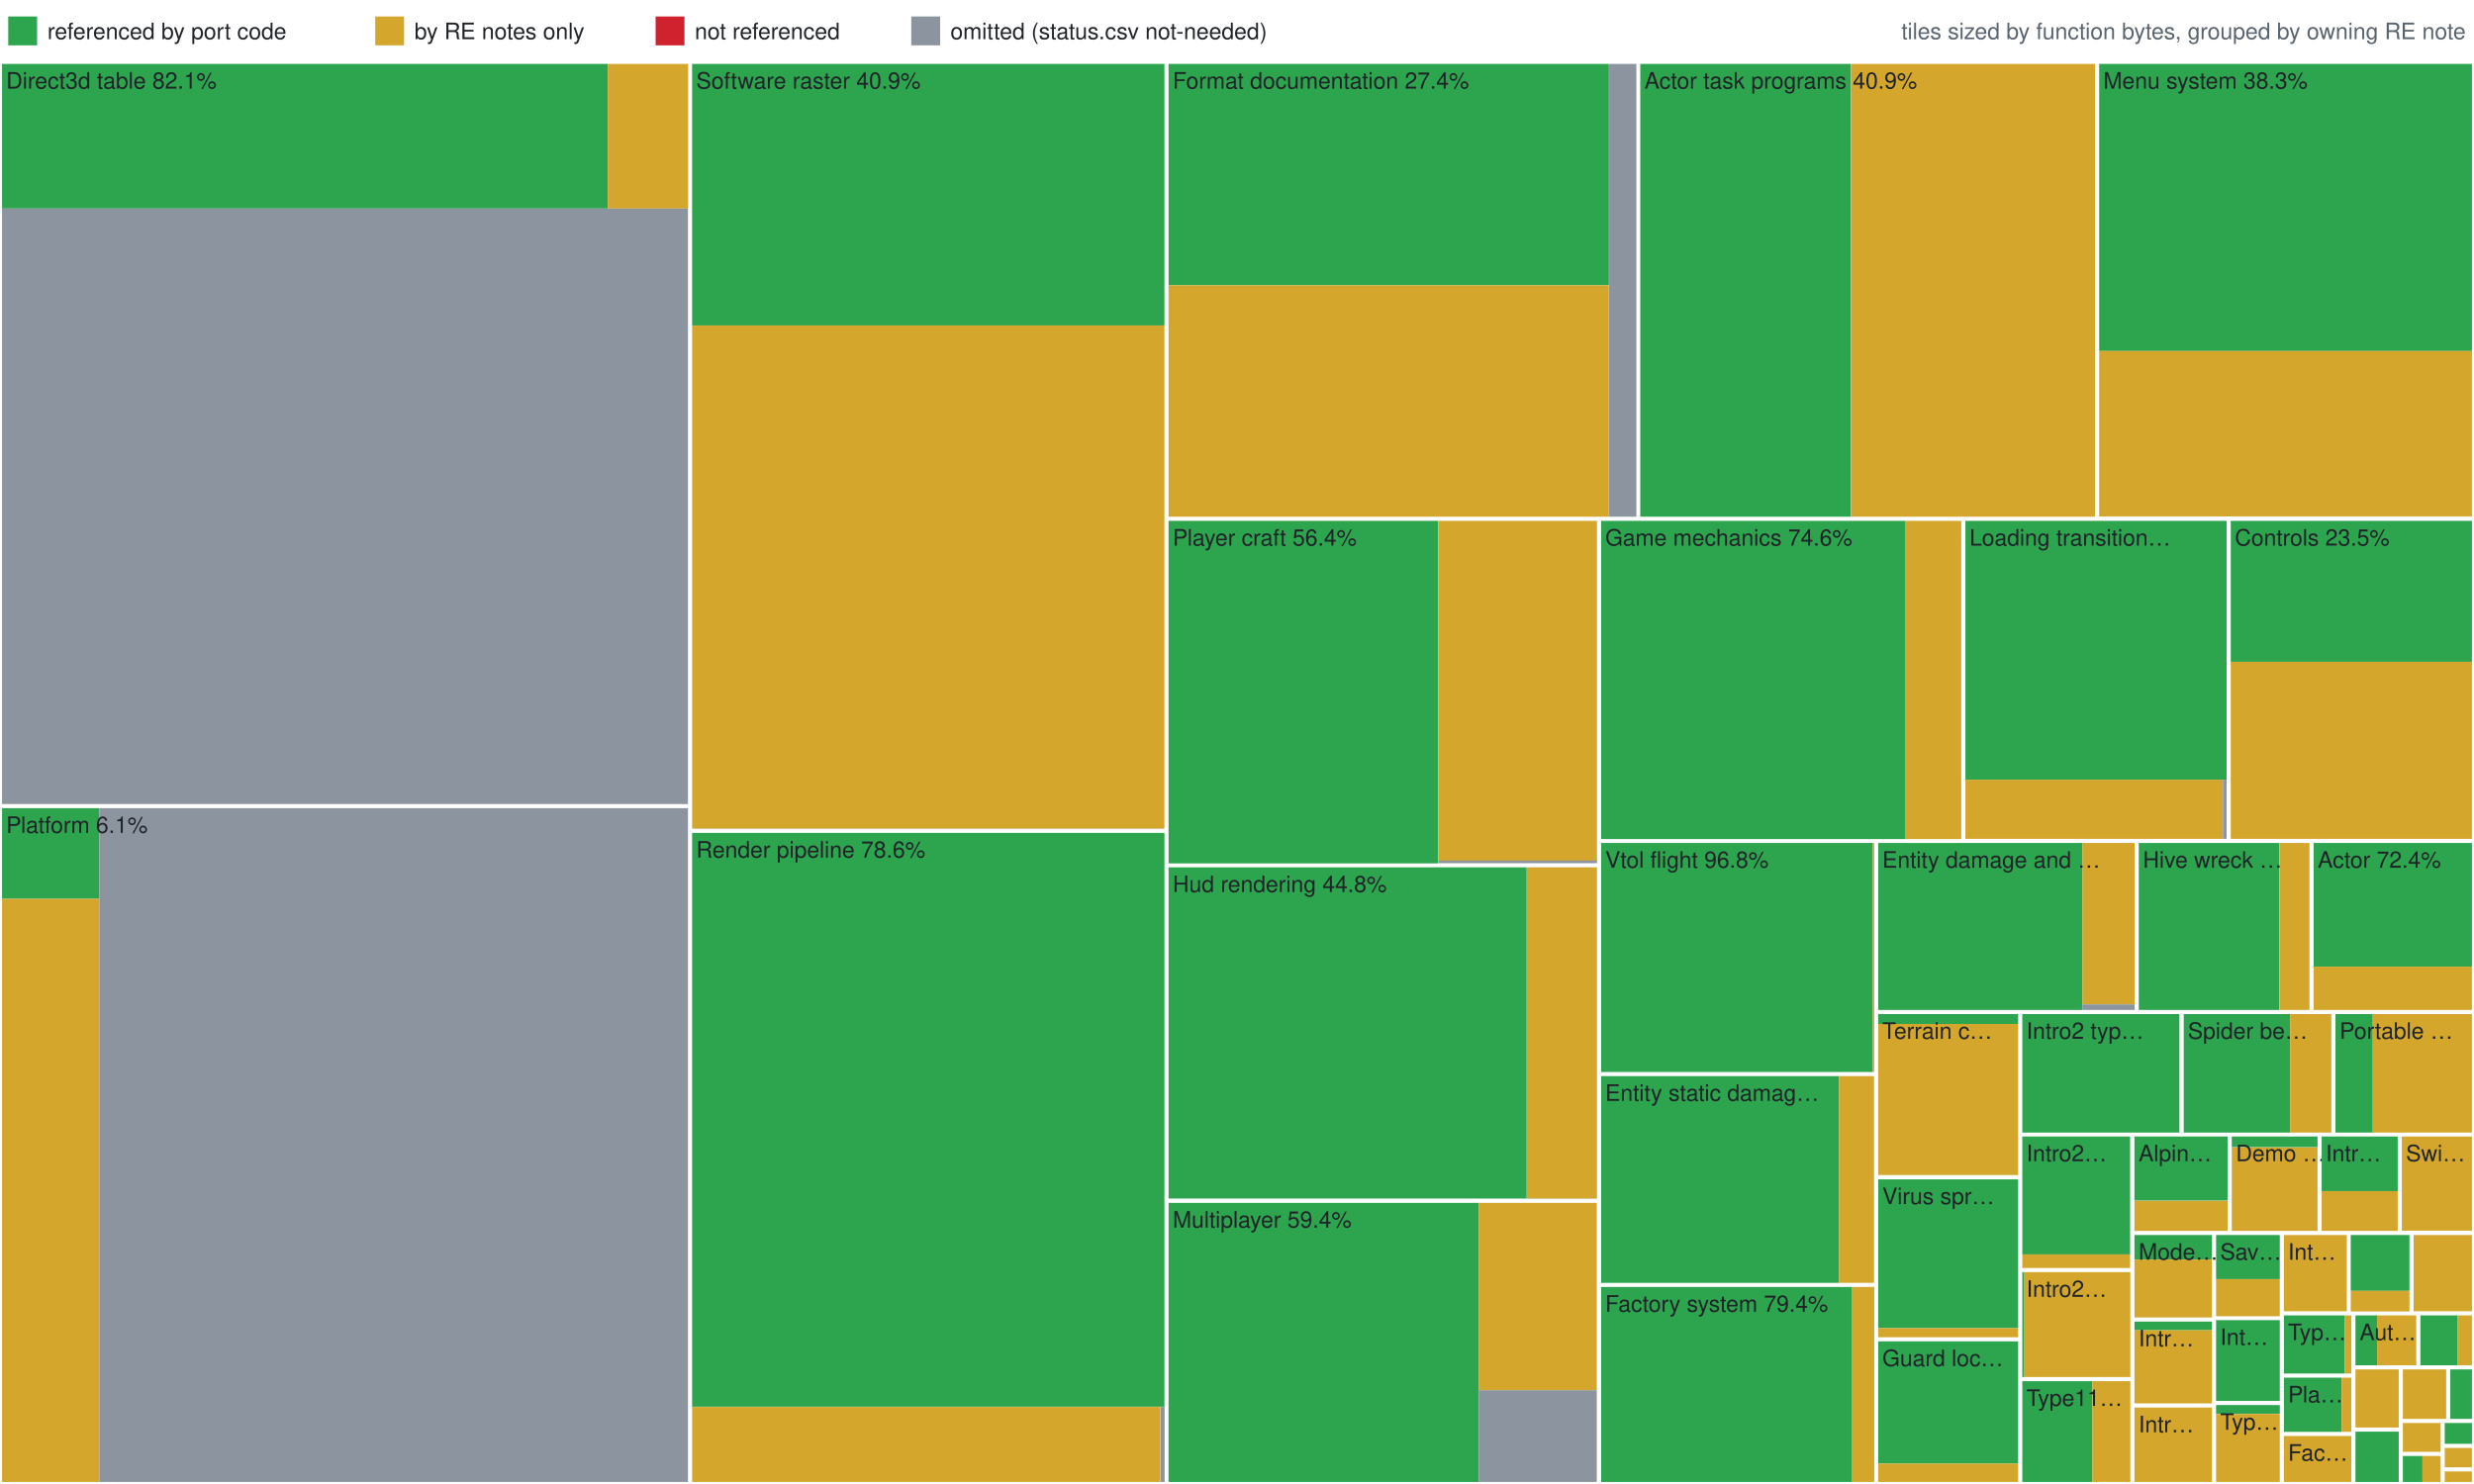
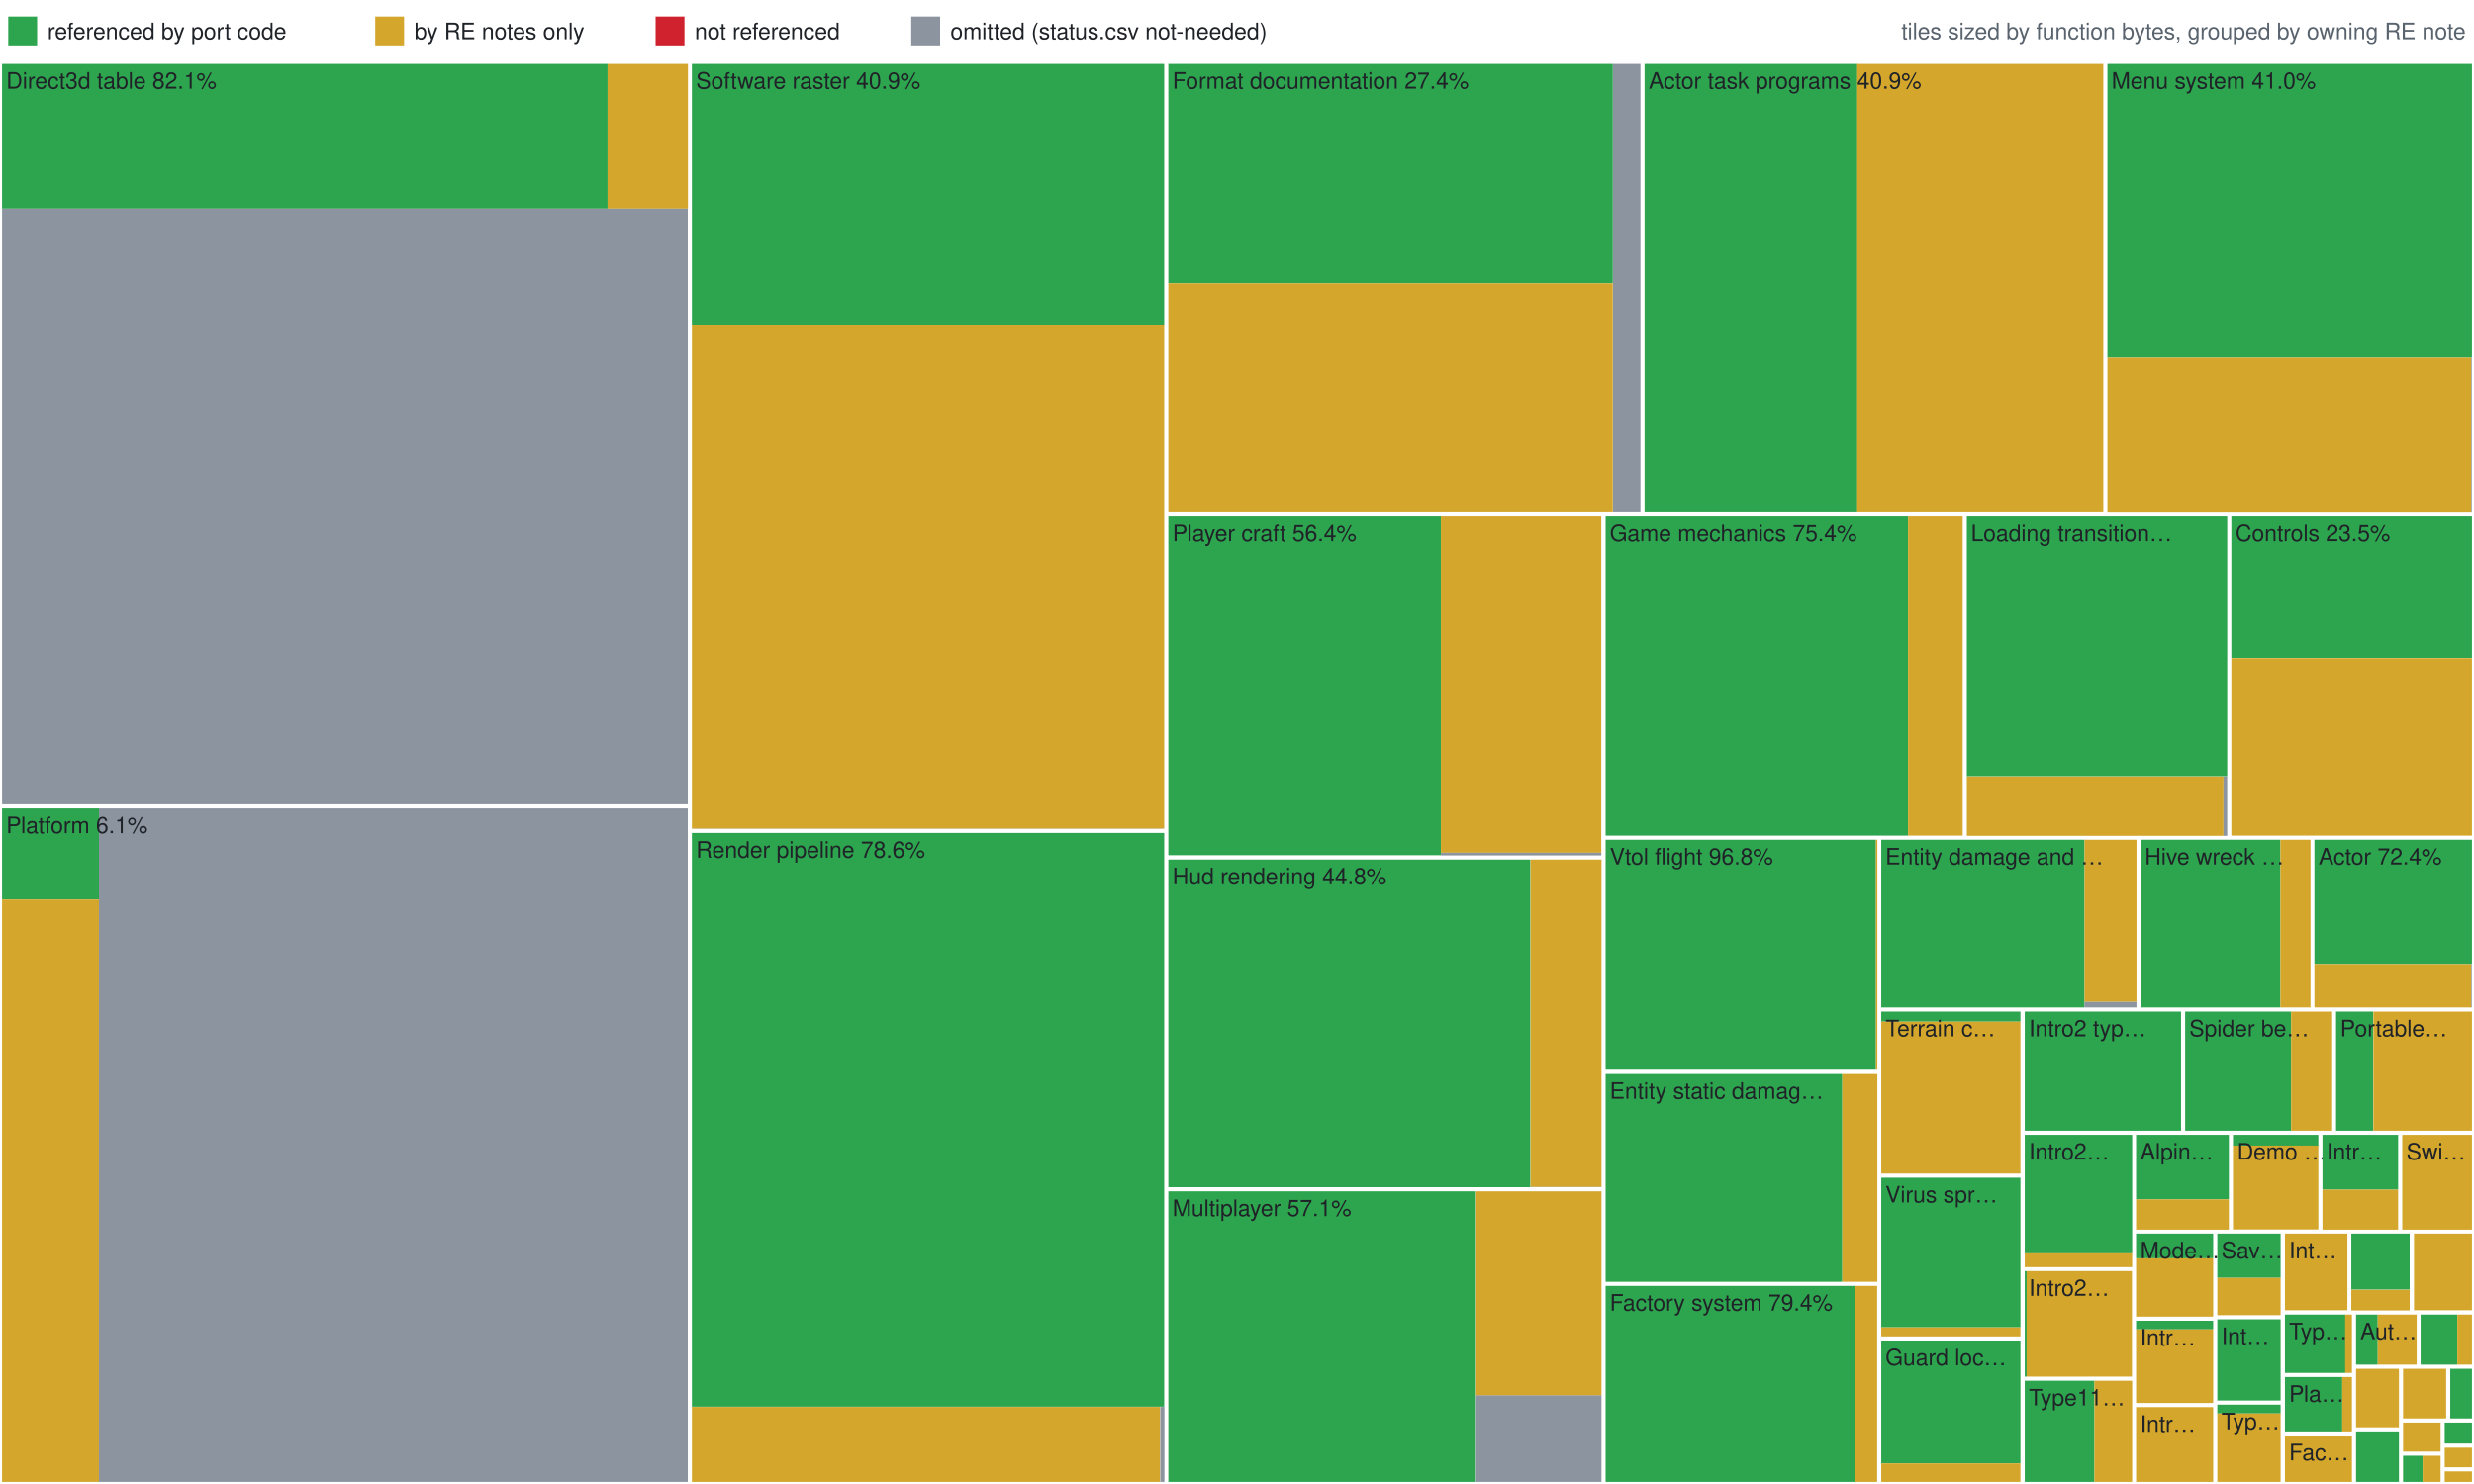
<svg xmlns="http://www.w3.org/2000/svg" width="1200" height="720" viewBox="0 0 1200 720" font-family="Segoe UI, Helvetica, Arial, sans-serif" font-size="11">
  <rect width="1200" height="720" fill="#ffffff" />
  <rect x="4" y="8" width="14" height="14" fill="#2da44e" />
  <text x="23" y="19" fill="#1f2328">referenced by port code</text>
  <rect x="182" y="8" width="14" height="14" fill="#d4a72c" />
  <text x="201" y="19" fill="#1f2328">by RE notes only</text>
  <rect x="318" y="8" width="14" height="14" fill="#cf222e" />
  <text x="337" y="19" fill="#1f2328">not referenced</text>
  <rect x="442" y="8" width="14" height="14" fill="#8c959f" />
  <text x="461" y="19" fill="#1f2328">omitted (status.csv not-needed)</text>
  <text x="1196" y="19" fill="#59636e" text-anchor="end">tiles sized by function bytes, grouped by owning RE note</text>
  <g>
-     <rect x="1" y="31" width="293.8" height="70.2" fill="#2da44e" />
-     <rect x="294.8" y="31" width="39" height="70.2" fill="#d4a72c" />
-     <rect x="1" y="101.2" width="332.7" height="288.9" fill="#8c959f" />
+     <rect x="1" y="31" width="293.7" height="70.2" fill="#2da44e" />
+     <rect x="294.7" y="31" width="39" height="70.2" fill="#d4a72c" />
+     <rect x="1" y="101.2" width="332.6" height="289" fill="#8c959f" />
    <text x="3" y="43" fill="#1f2328">Direct3d table 82.1%</text>
  </g>
  <g>
-     <rect x="1" y="392.1" width="47.2" height="44" fill="#2da44e" />
-     <rect x="1" y="436.1" width="47.2" height="282.9" fill="#d4a72c" />
-     <rect x="48.2" y="392.1" width="285.5" height="326.9" fill="#8c959f" />
-     <text x="3" y="404.1" fill="#1f2328">Platform 6.1%</text>
-   </g>
-   <g>
-     <rect x="335.7" y="31" width="229.1" height="126.9" fill="#2da44e" />
-     <rect x="335.7" y="157.9" width="229.1" height="244.1" fill="#d4a72c" />
-     <rect x="335.7" y="402" width="229.1" height="0.1" fill="#8c959f" />
-     <text x="337.7" y="43" fill="#1f2328">Software raster 40.9%</text>
-   </g>
-   <g>
-     <rect x="335.7" y="404.1" width="229.1" height="278.4" fill="#2da44e" />
-     <rect x="335.7" y="682.6" width="227.1" height="36.4" fill="#d4a72c" />
-     <rect x="562.9" y="682.6" width="2" height="36.4" fill="#8c959f" />
-     <text x="337.7" y="416.1" fill="#1f2328">Render pipeline 78.6%</text>
-   </g>
-   <g>
-     <rect x="566.8" y="31" width="213.6" height="107.4" fill="#2da44e" />
-     <rect x="566.8" y="138.4" width="213.6" height="112.3" fill="#d4a72c" />
-     <rect x="780.5" y="31" width="13.2" height="219.7" fill="#8c959f" />
-     <text x="568.8" y="43" fill="#1f2328">Format documentation 27.4%</text>
-   </g>
-   <g>
-     <rect x="795.6" y="31" width="102.2" height="219.7" fill="#2da44e" />
-     <rect x="897.9" y="31" width="118.3" height="219.7" fill="#d4a72c" />
-     <rect x="897.9" y="250.7" width="118.3" height="0" fill="#8c959f" />
-     <text x="797.6" y="43" fill="#1f2328">Actor task programs 40.9%</text>
-   </g>
-   <g>
-     <rect x="1018.2" y="31" width="180.8" height="139.3" fill="#2da44e" />
-     <rect x="1018.2" y="170.3" width="180.6" height="80.3" fill="#d4a72c" />
-     <rect x="1198.7" y="170.3" width="0.3" height="80.3" fill="#8c959f" />
-     <text x="1020.2" y="43" fill="#1f2328">Menu system 38.3%</text>
-   </g>
-   <g>
-     <rect x="566.8" y="252.7" width="130.7" height="166.2" fill="#2da44e" />
-     <rect x="697.6" y="252.7" width="77" height="164.9" fill="#d4a72c" />
-     <rect x="697.6" y="417.5" width="77" height="1.3" fill="#8c959f" />
-     <text x="568.8" y="264.7" fill="#1f2328">Player craft 56.4%</text>
-   </g>
-   <g>
-     <rect x="566.8" y="420.8" width="173.7" height="160.7" fill="#2da44e" />
-     <rect x="740.6" y="420.8" width="34" height="160.7" fill="#d4a72c" />
-     <rect x="740.6" y="581.5" width="34" height="0.1" fill="#8c959f" />
-     <text x="568.8" y="432.8" fill="#1f2328">Hud rendering 44.8%</text>
-   </g>
-   <g>
-     <rect x="566.8" y="583.6" width="150.5" height="135.4" fill="#2da44e" />
-     <rect x="717.3" y="583.6" width="57.2" height="90.9" fill="#d4a72c" />
-     <rect x="717.3" y="674.5" width="57.2" height="44.5" fill="#8c959f" />
-     <text x="568.8" y="595.6" fill="#1f2328">Multiplayer 59.4%</text>
-   </g>
-   <g>
-     <rect x="776.6" y="252.7" width="147.7" height="154.4" fill="#2da44e" />
-     <rect x="924.3" y="252.7" width="27" height="154.4" fill="#d4a72c" />
-     <text x="778.6" y="264.7" fill="#1f2328">Game mechanics 74.6%</text>
-   </g>
-   <g>
-     <rect x="953.3" y="252.7" width="126.7" height="125.7" fill="#2da44e" />
-     <rect x="953.3" y="378.3" width="124.8" height="28.7" fill="#d4a72c" />
-     <rect x="1078.2" y="378.3" width="1.8" height="28.7" fill="#8c959f" />
-     <text x="955.3" y="264.7" fill="#1f2328">Loading transition…</text>
-   </g>
-   <g>
-     <rect x="1082" y="252.7" width="117" height="68.4" fill="#2da44e" />
-     <rect x="1082" y="321.1" width="117" height="85.9" fill="#d4a72c" />
-     <text x="1084" y="264.7" fill="#1f2328">Controls 23.5%</text>
-   </g>
-   <g>
-     <rect x="776.6" y="409" width="131.8" height="111.1" fill="#2da44e" />
-     <rect x="908.4" y="409" width="0.7" height="111.1" fill="#d4a72c" />
-     <text x="778.6" y="421" fill="#1f2328">Vtol flight 96.8%</text>
-   </g>
-   <g>
-     <rect x="776.6" y="522.1" width="115.4" height="100.3" fill="#2da44e" />
-     <rect x="892" y="522.1" width="17" height="100.3" fill="#d4a72c" />
-     <text x="778.6" y="534.1" fill="#1f2328">Entity static damag…</text>
-   </g>
-   <g>
-     <rect x="776.6" y="624.4" width="121.8" height="94.6" fill="#2da44e" />
-     <rect x="898.4" y="624.4" width="10.7" height="94.6" fill="#d4a72c" />
-     <text x="778.6" y="636.4" fill="#1f2328">Factory system 79.4%</text>
-   </g>
-   <g>
-     <rect x="911" y="409" width="99.1" height="81" fill="#2da44e" />
-     <rect x="1010.1" y="409" width="25.3" height="78.3" fill="#d4a72c" />
-     <rect x="1010.1" y="487.3" width="25.3" height="2.7" fill="#8c959f" />
-     <text x="913" y="421" fill="#1f2328">Entity damage and …</text>
-   </g>
-   <g>
-     <rect x="1037.4" y="409" width="68.1" height="81" fill="#2da44e" />
-     <rect x="1105.6" y="409" width="14.6" height="81" fill="#d4a72c" />
-     <text x="1039.4" y="421" fill="#1f2328">Hive wreck …</text>
-   </g>
-   <g>
-     <rect x="1122.2" y="409" width="76.8" height="60" fill="#2da44e" />
-     <rect x="1122.2" y="469" width="76.5" height="21" fill="#d4a72c" />
-     <rect x="1198.7" y="469" width="0.3" height="21" fill="#8c959f" />
-     <text x="1124.2" y="421" fill="#1f2328">Actor 72.4%</text>
-   </g>
-   <g>
-     <rect x="911" y="492" width="67.9" height="4.9" fill="#2da44e" />
-     <rect x="911" y="496.8" width="67.9" height="73.3" fill="#d4a72c" />
-     <text x="913" y="504" fill="#1f2328">Terrain c…</text>
-   </g>
-   <g>
-     <rect x="911" y="572.2" width="67.9" height="72.2" fill="#2da44e" />
-     <rect x="911" y="644.4" width="67.9" height="4.4" fill="#d4a72c" />
-     <text x="913" y="584.2" fill="#1f2328">Virus spr…</text>
-   </g>
-   <g>
-     <rect x="911" y="650.8" width="67.9" height="59.3" fill="#2da44e" />
-     <rect x="911" y="710.1" width="67.9" height="8.9" fill="#d4a72c" />
-     <text x="913" y="662.8" fill="#1f2328">Guard loc…</text>
-   </g>
-   <g>
-     <rect x="980.9" y="492" width="76.2" height="57.5" fill="#2da44e" />
-     <text x="982.9" y="504" fill="#1f2328">Intro2 typ…</text>
-   </g>
-   <g>
-     <rect x="1059.2" y="492" width="51.6" height="57.5" fill="#2da44e" />
-     <rect x="1110.8" y="492" width="20" height="57.5" fill="#d4a72c" />
-     <text x="1061.2" y="504" fill="#1f2328">Spider be…</text>
-   </g>
-   <g>
-     <rect x="1132.8" y="492" width="18.1" height="57.5" fill="#2da44e" />
-     <rect x="1150.9" y="492" width="48.1" height="57.5" fill="#d4a72c" />
-     <text x="1134.8" y="504" fill="#1f2328">Portable …</text>
-   </g>
-   <g>
-     <rect x="980.9" y="551.4" width="52.3" height="57.2" fill="#2da44e" />
-     <rect x="980.9" y="608.6" width="52.3" height="6.6" fill="#d4a72c" />
-     <text x="982.9" y="563.4" fill="#1f2328">Intro2…</text>
-   </g>
-   <g>
-     <rect x="980.9" y="617.2" width="1" height="50.9" fill="#2da44e" />
-     <rect x="981.9" y="617.2" width="51.4" height="50.9" fill="#d4a72c" />
-     <text x="982.9" y="629.2" fill="#1f2328">Intro2…</text>
-   </g>
-   <g>
-     <rect x="980.9" y="670.1" width="34" height="48.9" fill="#2da44e" />
-     <rect x="1014.9" y="670.1" width="18.4" height="48.9" fill="#d4a72c" />
-     <text x="982.9" y="682.1" fill="#1f2328">Type11…</text>
-   </g>
-   <g>
-     <rect x="1035.3" y="551.4" width="45.2" height="31.1" fill="#2da44e" />
-     <rect x="1035.3" y="582.6" width="45.2" height="14.6" fill="#d4a72c" />
-     <text x="1037.3" y="563.4" fill="#1f2328">Alpin…</text>
-   </g>
-   <g>
-     <rect x="1082.5" y="551.4" width="41.6" height="5.2" fill="#2da44e" />
-     <rect x="1082.5" y="556.7" width="41.6" height="40.5" fill="#d4a72c" />
-     <text x="1084.5" y="563.4" fill="#1f2328">Demo …</text>
-   </g>
-   <g>
-     <rect x="1126.1" y="551.4" width="36.9" height="26.5" fill="#2da44e" />
-     <rect x="1126.1" y="577.9" width="36.9" height="19.3" fill="#d4a72c" />
-     <text x="1128.1" y="563.4" fill="#1f2328">Intr…</text>
-   </g>
-   <g>
-     <rect x="1165" y="551.4" width="34" height="45.7" fill="#d4a72c" />
-     <text x="1167" y="563.4" fill="#1f2328">Swi…</text>
-   </g>
-   <g>
-     <rect x="1035.3" y="599.2" width="37.6" height="11.9" fill="#2da44e" />
-     <rect x="1035.3" y="611.1" width="37.6" height="28.1" fill="#d4a72c" />
-     <text x="1037.3" y="611.2" fill="#1f2328">Mode…</text>
-   </g>
-   <g>
-     <rect x="1035.3" y="641.2" width="37.6" height="4.2" fill="#2da44e" />
-     <rect x="1035.3" y="645.4" width="37.6" height="35.5" fill="#d4a72c" />
-     <text x="1037.3" y="653.2" fill="#1f2328">Intr…</text>
-   </g>
-   <g>
-     <rect x="1035.3" y="682.9" width="37.6" height="36.1" fill="#d4a72c" />
-     <text x="1037.3" y="694.9" fill="#1f2328">Intr…</text>
-   </g>
-   <g>
-     <rect x="1074.9" y="599.2" width="30.9" height="21.4" fill="#2da44e" />
-     <rect x="1074.9" y="620.6" width="30.9" height="18" fill="#d4a72c" />
-     <text x="1076.9" y="611.2" fill="#1f2328">Sav…</text>
-   </g>
-   <g>
-     <rect x="1074.9" y="640.5" width="30.9" height="39.2" fill="#2da44e" />
-     <text x="1076.9" y="652.5" fill="#1f2328">Int…</text>
-   </g>
-   <g>
-     <rect x="1074.9" y="681.7" width="30.9" height="4.2" fill="#2da44e" />
-     <rect x="1074.9" y="686" width="30.9" height="33" fill="#d4a72c" />
-     <text x="1076.9" y="693.7" fill="#1f2328">Typ…</text>
-   </g>
-   <g>
-     <rect x="1107.8" y="599.2" width="30.5" height="37" fill="#d4a72c" />
-     <text x="1109.8" y="611.2" fill="#1f2328">Int…</text>
-   </g>
-   <g>
-     <rect x="1140.2" y="599.2" width="28.5" height="27.1" fill="#2da44e" />
-     <rect x="1140.2" y="626.3" width="28.5" height="10" fill="#d4a72c" />
-   </g>
-   <g>
-     <rect x="1170.7" y="599.2" width="28.3" height="37" fill="#d4a72c" />
-   </g>
-   <g>
-     <rect x="1107.8" y="638.2" width="29.4" height="28.2" fill="#2da44e" />
-     <rect x="1137.2" y="638.2" width="3.3" height="28.2" fill="#d4a72c" />
-     <text x="1109.8" y="650.2" fill="#1f2328">Typ…</text>
-   </g>
-   <g>
-     <rect x="1107.8" y="668.4" width="28" height="26.3" fill="#2da44e" />
-     <rect x="1135.8" y="668.4" width="4.7" height="26.3" fill="#d4a72c" />
-     <text x="1109.8" y="680.4" fill="#1f2328">Pla…</text>
-   </g>
-   <g>
-     <rect x="1107.8" y="696.7" width="32.7" height="22.3" fill="#d4a72c" />
-     <text x="1109.8" y="708.7" fill="#1f2328">Fac…</text>
-   </g>
-   <g>
-     <rect x="1142.5" y="638.2" width="10.5" height="24.2" fill="#2da44e" />
-     <rect x="1153" y="638.2" width="19" height="24.2" fill="#d4a72c" />
-     <text x="1144.5" y="650.2" fill="#1f2328">Aut…</text>
-   </g>
-   <g>
-     <rect x="1174" y="638.2" width="17.9" height="24.2" fill="#2da44e" />
-     <rect x="1191.9" y="638.2" width="7.1" height="24.2" fill="#d4a72c" />
-   </g>
-   <g>
-     <rect x="1142.5" y="664.4" width="21" height="28.2" fill="#d4a72c" />
-   </g>
-   <g>
-     <rect x="1142.5" y="694.6" width="21" height="24.4" fill="#2da44e" />
-   </g>
-   <g>
-     <rect x="1165.5" y="664.4" width="21" height="24" fill="#d4a72c" />
-   </g>
-   <g>
-     <rect x="1188.5" y="664.4" width="10.5" height="24" fill="#2da44e" />
-   </g>
-   <g>
-     <rect x="1165.5" y="690.4" width="18.3" height="14" fill="#d4a72c" />
-   </g>
-   <g>
-     <rect x="1165.5" y="706.4" width="9.5" height="12.6" fill="#2da44e" />
-     <rect x="1175" y="706.4" width="8.8" height="12.6" fill="#d4a72c" />
-   </g>
-   <g>
-     <rect x="1185.8" y="690.4" width="13.2" height="10.1" fill="#2da44e" />
-   </g>
-   <g>
-     <rect x="1185.8" y="702.5" width="13.2" height="9.4" fill="#d4a72c" />
+     <rect x="1" y="392.2" width="47" height="44.2" fill="#2da44e" />
+     <rect x="1" y="436.4" width="47" height="282.6" fill="#d4a72c" />
+     <rect x="48" y="392.2" width="285.6" height="326.8" fill="#8c959f" />
+     <text x="3" y="404.2" fill="#1f2328">Platform 6.1%</text>
+   </g>
+   <g>
+     <rect x="335.6" y="31" width="229.1" height="126.9" fill="#2da44e" />
+     <rect x="335.6" y="157.9" width="229.1" height="244.1" fill="#d4a72c" />
+     <rect x="335.6" y="402" width="229.1" height="0.1" fill="#8c959f" />
+     <text x="337.6" y="43" fill="#1f2328">Software raster 40.9%</text>
+   </g>
+   <g>
+     <rect x="335.6" y="404.1" width="229.1" height="278.4" fill="#2da44e" />
+     <rect x="335.6" y="682.6" width="227.1" height="36.4" fill="#d4a72c" />
+     <rect x="562.8" y="682.6" width="2" height="36.4" fill="#8c959f" />
+     <text x="337.6" y="416.1" fill="#1f2328">Render pipeline 78.6%</text>
+   </g>
+   <g>
+     <rect x="566.7" y="31" width="215.6" height="106.4" fill="#2da44e" />
+     <rect x="566.7" y="137.4" width="215.6" height="111.2" fill="#d4a72c" />
+     <rect x="782.4" y="31" width="13.3" height="217.6" fill="#8c959f" />
+     <text x="568.7" y="43" fill="#1f2328">Format documentation 27.4%</text>
+   </g>
+   <g>
+     <rect x="797.7" y="31" width="103.2" height="217.6" fill="#2da44e" />
+     <rect x="900.8" y="31" width="119.4" height="217.6" fill="#d4a72c" />
+     <rect x="900.8" y="248.6" width="119.4" height="0" fill="#8c959f" />
+     <text x="799.7" y="43" fill="#1f2328">Actor task programs 40.9%</text>
+   </g>
+   <g>
+     <rect x="1022.2" y="31" width="176.8" height="142.5" fill="#2da44e" />
+     <rect x="1022.2" y="173.5" width="176.5" height="75.2" fill="#d4a72c" />
+     <rect x="1198.7" y="173.5" width="0.3" height="75.2" fill="#8c959f" />
+     <text x="1024.2" y="43" fill="#1f2328">Menu system 41.0%</text>
+   </g>
+   <g>
+     <rect x="566.7" y="250.6" width="132.2" height="164.3" fill="#2da44e" />
+     <rect x="698.9" y="250.6" width="77.8" height="163.1" fill="#d4a72c" />
+     <rect x="698.9" y="413.7" width="77.8" height="1.3" fill="#8c959f" />
+     <text x="568.7" y="262.6" fill="#1f2328">Player craft 56.4%</text>
+   </g>
+   <g>
+     <rect x="566.7" y="417" width="175.6" height="159" fill="#2da44e" />
+     <rect x="742.4" y="417" width="34.4" height="158.9" fill="#d4a72c" />
+     <rect x="742.4" y="575.9" width="34.4" height="0.1" fill="#8c959f" />
+     <text x="568.7" y="429" fill="#1f2328">Hud rendering 44.8%</text>
+   </g>
+   <g>
+     <rect x="566.7" y="578" width="149.2" height="141" fill="#2da44e" />
+     <rect x="716" y="578" width="60.8" height="99.1" fill="#d4a72c" />
+     <rect x="716" y="677" width="60.8" height="42" fill="#8c959f" />
+     <text x="568.7" y="590" fill="#1f2328">Multiplayer 57.1%</text>
+   </g>
+   <g>
+     <rect x="778.8" y="250.6" width="146.7" height="154.8" fill="#2da44e" />
+     <rect x="925.5" y="250.6" width="26.5" height="154.8" fill="#d4a72c" />
+     <text x="780.8" y="262.6" fill="#1f2328">Game mechanics 75.4%</text>
+   </g>
+   <g>
+     <rect x="954" y="250.6" width="126.3" height="126" fill="#2da44e" />
+     <rect x="954" y="376.7" width="124.5" height="28.8" fill="#d4a72c" />
+     <rect x="1078.5" y="376.7" width="1.8" height="28.8" fill="#8c959f" />
+     <text x="956" y="262.6" fill="#1f2328">Loading transition…</text>
+   </g>
+   <g>
+     <rect x="1082.3" y="250.6" width="116.7" height="68.6" fill="#2da44e" />
+     <rect x="1082.3" y="319.3" width="116.7" height="86.1" fill="#d4a72c" />
+     <text x="1084.3" y="262.6" fill="#1f2328">Controls 23.5%</text>
+   </g>
+   <g>
+     <rect x="778.8" y="407.4" width="131.1" height="111.6" fill="#2da44e" />
+     <rect x="909.9" y="407.4" width="0.7" height="111.6" fill="#d4a72c" />
+     <text x="780.8" y="419.4" fill="#1f2328">Vtol flight 96.8%</text>
+   </g>
+   <g>
+     <rect x="778.8" y="521.1" width="114.8" height="100.8" fill="#2da44e" />
+     <rect x="893.6" y="521.1" width="17" height="100.8" fill="#d4a72c" />
+     <text x="780.8" y="533.1" fill="#1f2328">Entity static damag…</text>
+   </g>
+   <g>
+     <rect x="778.8" y="623.9" width="121.1" height="95.1" fill="#2da44e" />
+     <rect x="899.9" y="623.9" width="10.6" height="95.1" fill="#d4a72c" />
+     <text x="780.8" y="635.9" fill="#1f2328">Factory system 79.4%</text>
+   </g>
+   <g>
+     <rect x="912.5" y="407.4" width="98.6" height="81.4" fill="#2da44e" />
+     <rect x="1011.1" y="407.4" width="25.2" height="78.7" fill="#d4a72c" />
+     <rect x="1011.1" y="486.1" width="25.2" height="2.7" fill="#8c959f" />
+     <text x="914.5" y="419.4" fill="#1f2328">Entity damage and …</text>
+   </g>
+   <g>
+     <rect x="1038.3" y="407.4" width="67.8" height="81.4" fill="#2da44e" />
+     <rect x="1106.1" y="407.4" width="14.6" height="81.4" fill="#d4a72c" />
+     <text x="1040.3" y="419.4" fill="#1f2328">Hive wreck …</text>
+   </g>
+   <g>
+     <rect x="1122.6" y="407.4" width="76.4" height="60.3" fill="#2da44e" />
+     <rect x="1122.6" y="467.7" width="76.1" height="21.1" fill="#d4a72c" />
+     <rect x="1198.7" y="467.7" width="0.3" height="21.1" fill="#8c959f" />
+     <text x="1124.6" y="419.4" fill="#1f2328">Actor 72.4%</text>
+   </g>
+   <g>
+     <rect x="912.5" y="490.8" width="67.5" height="4.9" fill="#2da44e" />
+     <rect x="912.5" y="495.7" width="67.5" height="73.7" fill="#d4a72c" />
+     <text x="914.5" y="502.8" fill="#1f2328">Terrain c…</text>
+   </g>
+   <g>
+     <rect x="912.5" y="571.4" width="67.5" height="72.6" fill="#2da44e" />
+     <rect x="912.5" y="644" width="67.5" height="4.4" fill="#d4a72c" />
+     <text x="914.5" y="583.4" fill="#1f2328">Virus spr…</text>
+   </g>
+   <g>
+     <rect x="912.5" y="650.4" width="67.5" height="59.6" fill="#2da44e" />
+     <rect x="912.5" y="710" width="67.5" height="9" fill="#d4a72c" />
+     <text x="914.5" y="662.4" fill="#1f2328">Guard loc…</text>
+   </g>
+   <g>
+     <rect x="982.1" y="490.8" width="75.8" height="57.8" fill="#2da44e" />
+     <text x="984.1" y="502.8" fill="#1f2328">Intro2 typ…</text>
+   </g>
+   <g>
+     <rect x="1059.9" y="490.8" width="51.4" height="57.8" fill="#2da44e" />
+     <rect x="1111.3" y="490.8" width="19.9" height="57.8" fill="#d4a72c" />
+     <text x="1061.9" y="502.8" fill="#1f2328">Spider be…</text>
+   </g>
+   <g>
+     <rect x="1133.1" y="490.8" width="18" height="57.8" fill="#2da44e" />
+     <rect x="1151.2" y="490.8" width="47.8" height="57.8" fill="#d4a72c" />
+     <text x="1135.1" y="502.8" fill="#1f2328">Portable…</text>
+   </g>
+   <g>
+     <rect x="982.1" y="550.6" width="52.1" height="57.5" fill="#2da44e" />
+     <rect x="982.1" y="608.1" width="52.1" height="6.7" fill="#d4a72c" />
+     <text x="984.1" y="562.6" fill="#1f2328">Intro2…</text>
+   </g>
+   <g>
+     <rect x="982.1" y="616.7" width="1" height="51.2" fill="#2da44e" />
+     <rect x="983" y="616.7" width="51.1" height="51.2" fill="#d4a72c" />
+     <text x="984.1" y="628.7" fill="#1f2328">Intro2…</text>
+   </g>
+   <g>
+     <rect x="982.1" y="669.9" width="33.8" height="49.1" fill="#2da44e" />
+     <rect x="1015.9" y="669.9" width="18.3" height="49.1" fill="#d4a72c" />
+     <text x="984.1" y="681.9" fill="#1f2328">Type11…</text>
+   </g>
+   <g>
+     <rect x="1036.1" y="550.6" width="45" height="31.3" fill="#2da44e" />
+     <rect x="1036.1" y="581.9" width="45" height="14.7" fill="#d4a72c" />
+     <text x="1038.1" y="562.6" fill="#1f2328">Alpin…</text>
+   </g>
+   <g>
+     <rect x="1083.1" y="550.6" width="41.4" height="5.3" fill="#2da44e" />
+     <rect x="1083.1" y="555.8" width="41.4" height="40.7" fill="#d4a72c" />
+     <text x="1085.1" y="562.6" fill="#1f2328">Demo …</text>
+   </g>
+   <g>
+     <rect x="1126.5" y="550.6" width="36.7" height="26.6" fill="#2da44e" />
+     <rect x="1126.5" y="577.2" width="36.7" height="19.4" fill="#d4a72c" />
+     <text x="1128.5" y="562.6" fill="#1f2328">Intr…</text>
+   </g>
+   <g>
+     <rect x="1165.2" y="550.6" width="33.8" height="46" fill="#d4a72c" />
+     <text x="1167.2" y="562.6" fill="#1f2328">Swi…</text>
+   </g>
+   <g>
+     <rect x="1036.1" y="598.5" width="37.4" height="12" fill="#2da44e" />
+     <rect x="1036.1" y="610.5" width="37.4" height="28.3" fill="#d4a72c" />
+     <text x="1038.1" y="610.5" fill="#1f2328">Mode…</text>
+   </g>
+   <g>
+     <rect x="1036.1" y="640.8" width="37.4" height="4.2" fill="#2da44e" />
+     <rect x="1036.1" y="645" width="37.4" height="35.7" fill="#d4a72c" />
+     <text x="1038.1" y="652.8" fill="#1f2328">Intr…</text>
+   </g>
+   <g>
+     <rect x="1036.1" y="682.7" width="37.4" height="36.3" fill="#d4a72c" />
+     <text x="1038.1" y="694.7" fill="#1f2328">Intr…</text>
+   </g>
+   <g>
+     <rect x="1075.5" y="598.5" width="30.7" height="21.5" fill="#2da44e" />
+     <rect x="1075.5" y="620" width="30.7" height="18.1" fill="#d4a72c" />
+     <text x="1077.5" y="610.5" fill="#1f2328">Sav…</text>
+   </g>
+   <g>
+     <rect x="1075.5" y="640.1" width="30.7" height="39.4" fill="#2da44e" />
+     <text x="1077.5" y="652.1" fill="#1f2328">Int…</text>
+   </g>
+   <g>
+     <rect x="1075.5" y="681.5" width="30.7" height="4.3" fill="#2da44e" />
+     <rect x="1075.5" y="685.8" width="30.7" height="33.2" fill="#d4a72c" />
+     <text x="1077.5" y="693.5" fill="#1f2328">Typ…</text>
+   </g>
+   <g>
+     <rect x="1108.3" y="598.5" width="30.3" height="37.2" fill="#d4a72c" />
+     <text x="1110.3" y="610.5" fill="#1f2328">Int…</text>
+   </g>
+   <g>
+     <rect x="1140.5" y="598.5" width="28.3" height="27.2" fill="#2da44e" />
+     <rect x="1140.5" y="625.8" width="28.3" height="10" fill="#d4a72c" />
+   </g>
+   <g>
+     <rect x="1170.9" y="598.5" width="28.1" height="37.2" fill="#d4a72c" />
+   </g>
+   <g>
+     <rect x="1108.3" y="637.8" width="29.3" height="28.3" fill="#2da44e" />
+     <rect x="1137.5" y="637.8" width="3.3" height="28.3" fill="#d4a72c" />
+     <text x="1110.3" y="649.8" fill="#1f2328">Typ…</text>
+   </g>
+   <g>
+     <rect x="1108.3" y="668.1" width="27.8" height="26.4" fill="#2da44e" />
+     <rect x="1136.1" y="668.1" width="4.7" height="26.4" fill="#d4a72c" />
+     <text x="1110.3" y="680.1" fill="#1f2328">Pla…</text>
+   </g>
+   <g>
+     <rect x="1108.3" y="696.5" width="32.5" height="22.5" fill="#d4a72c" />
+     <text x="1110.3" y="708.5" fill="#1f2328">Fac…</text>
+   </g>
+   <g>
+     <rect x="1142.8" y="637.8" width="10.5" height="24.3" fill="#2da44e" />
+     <rect x="1153.3" y="637.8" width="18.9" height="24.3" fill="#d4a72c" />
+     <text x="1144.8" y="649.8" fill="#1f2328">Aut…</text>
+   </g>
+   <g>
+     <rect x="1174.1" y="637.8" width="17.8" height="24.3" fill="#2da44e" />
+     <rect x="1191.9" y="637.8" width="7.1" height="24.3" fill="#d4a72c" />
+   </g>
+   <g>
+     <rect x="1142.8" y="664.1" width="20.8" height="28.4" fill="#d4a72c" />
+   </g>
+   <g>
+     <rect x="1142.8" y="694.5" width="20.8" height="24.5" fill="#2da44e" />
+   </g>
+   <g>
+     <rect x="1165.6" y="664.1" width="20.9" height="24.1" fill="#d4a72c" />
+   </g>
+   <g>
+     <rect x="1188.5" y="664.1" width="10.5" height="24.1" fill="#2da44e" />
+   </g>
+   <g>
+     <rect x="1165.6" y="690.2" width="18.2" height="14.1" fill="#d4a72c" />
+   </g>
+   <g>
+     <rect x="1165.6" y="706.3" width="9.5" height="12.7" fill="#2da44e" />
+     <rect x="1175.1" y="706.3" width="8.7" height="12.7" fill="#d4a72c" />
+   </g>
+   <g>
+     <rect x="1185.8" y="690.2" width="13.2" height="10.2" fill="#2da44e" />
+   </g>
+   <g>
+     <rect x="1185.8" y="702.4" width="13.2" height="9.5" fill="#d4a72c" />
  </g>
  <g>
    <rect x="1185.8" y="713.9" width="13.2" height="5.1" fill="#d4a72c" />
  </g>
</svg>
